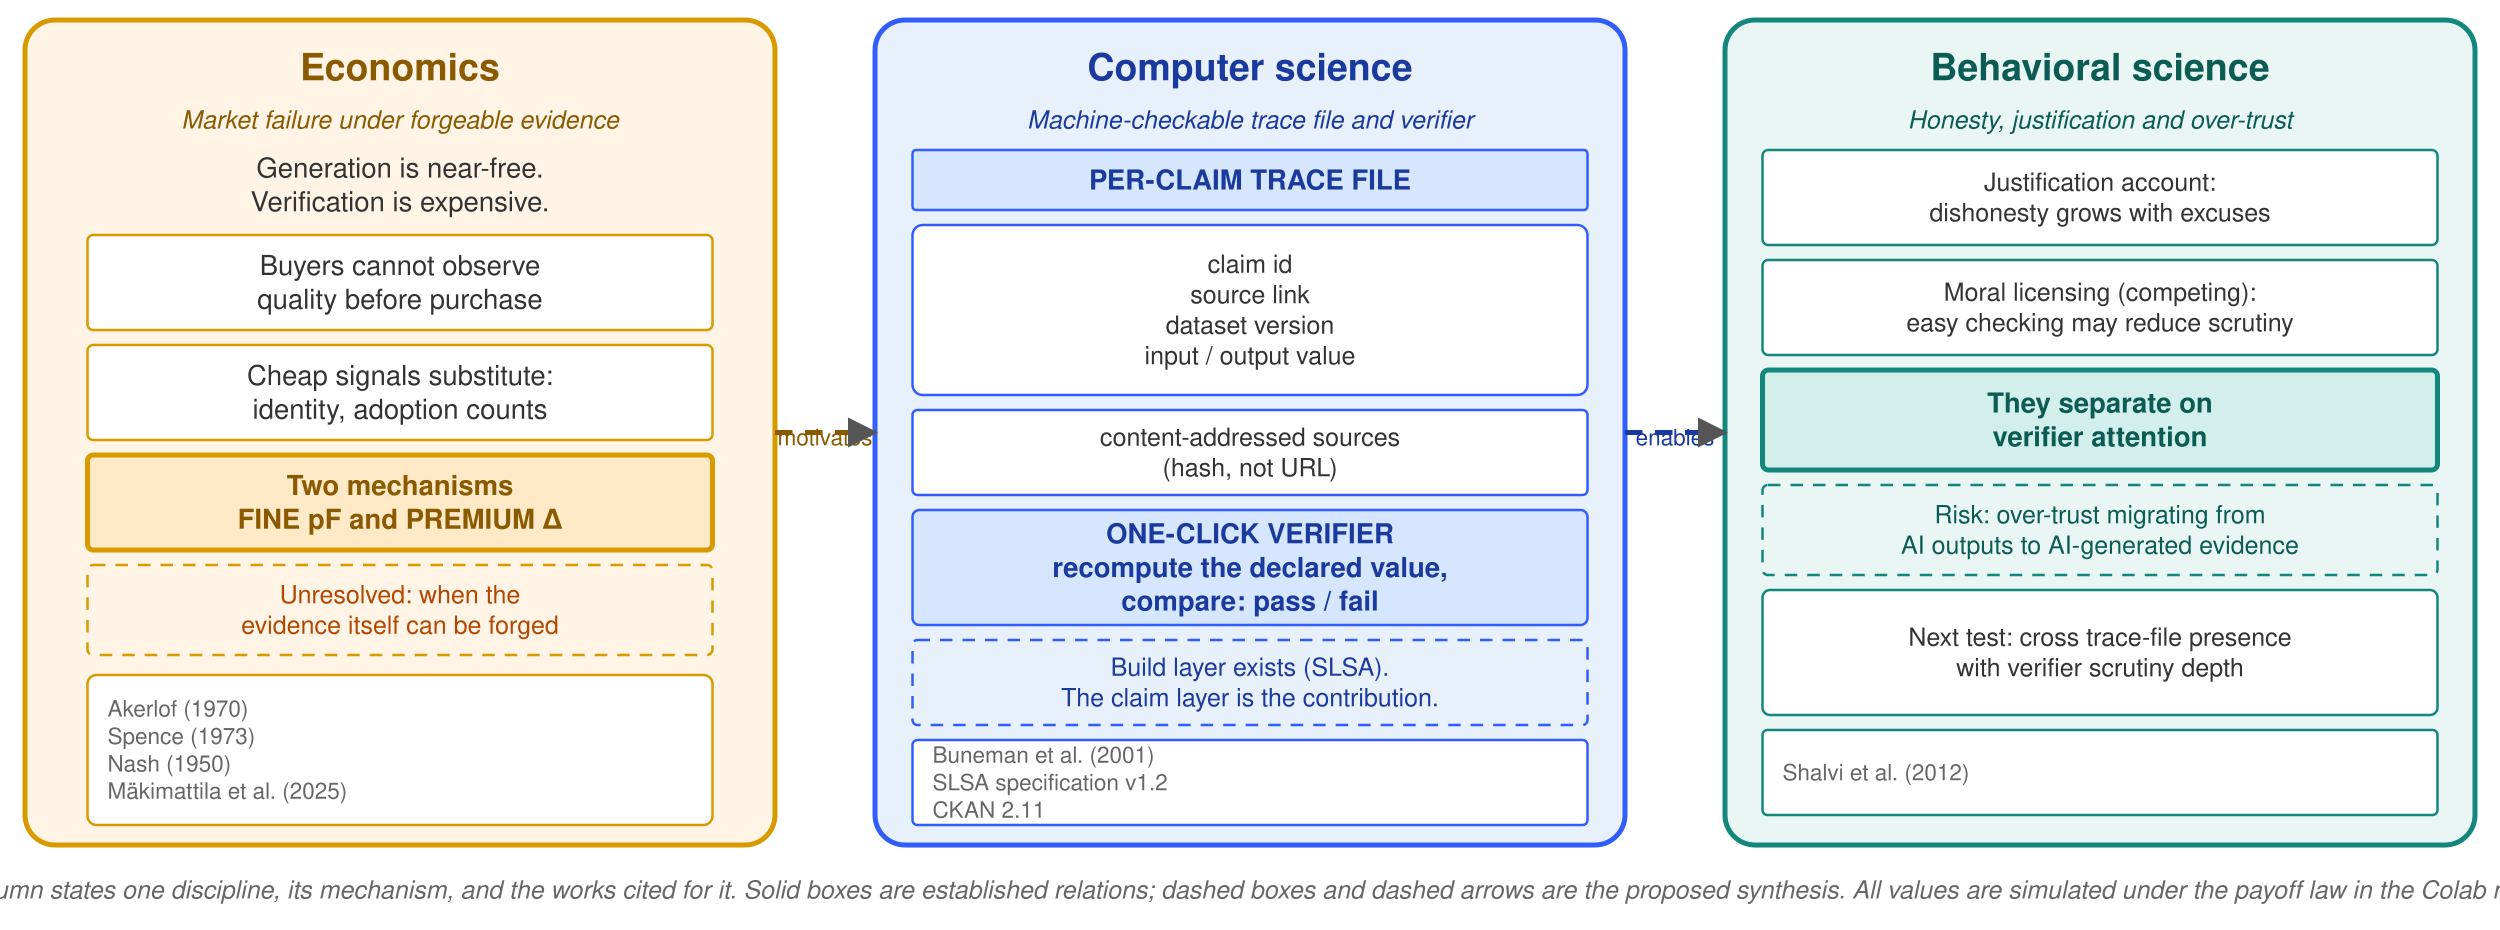
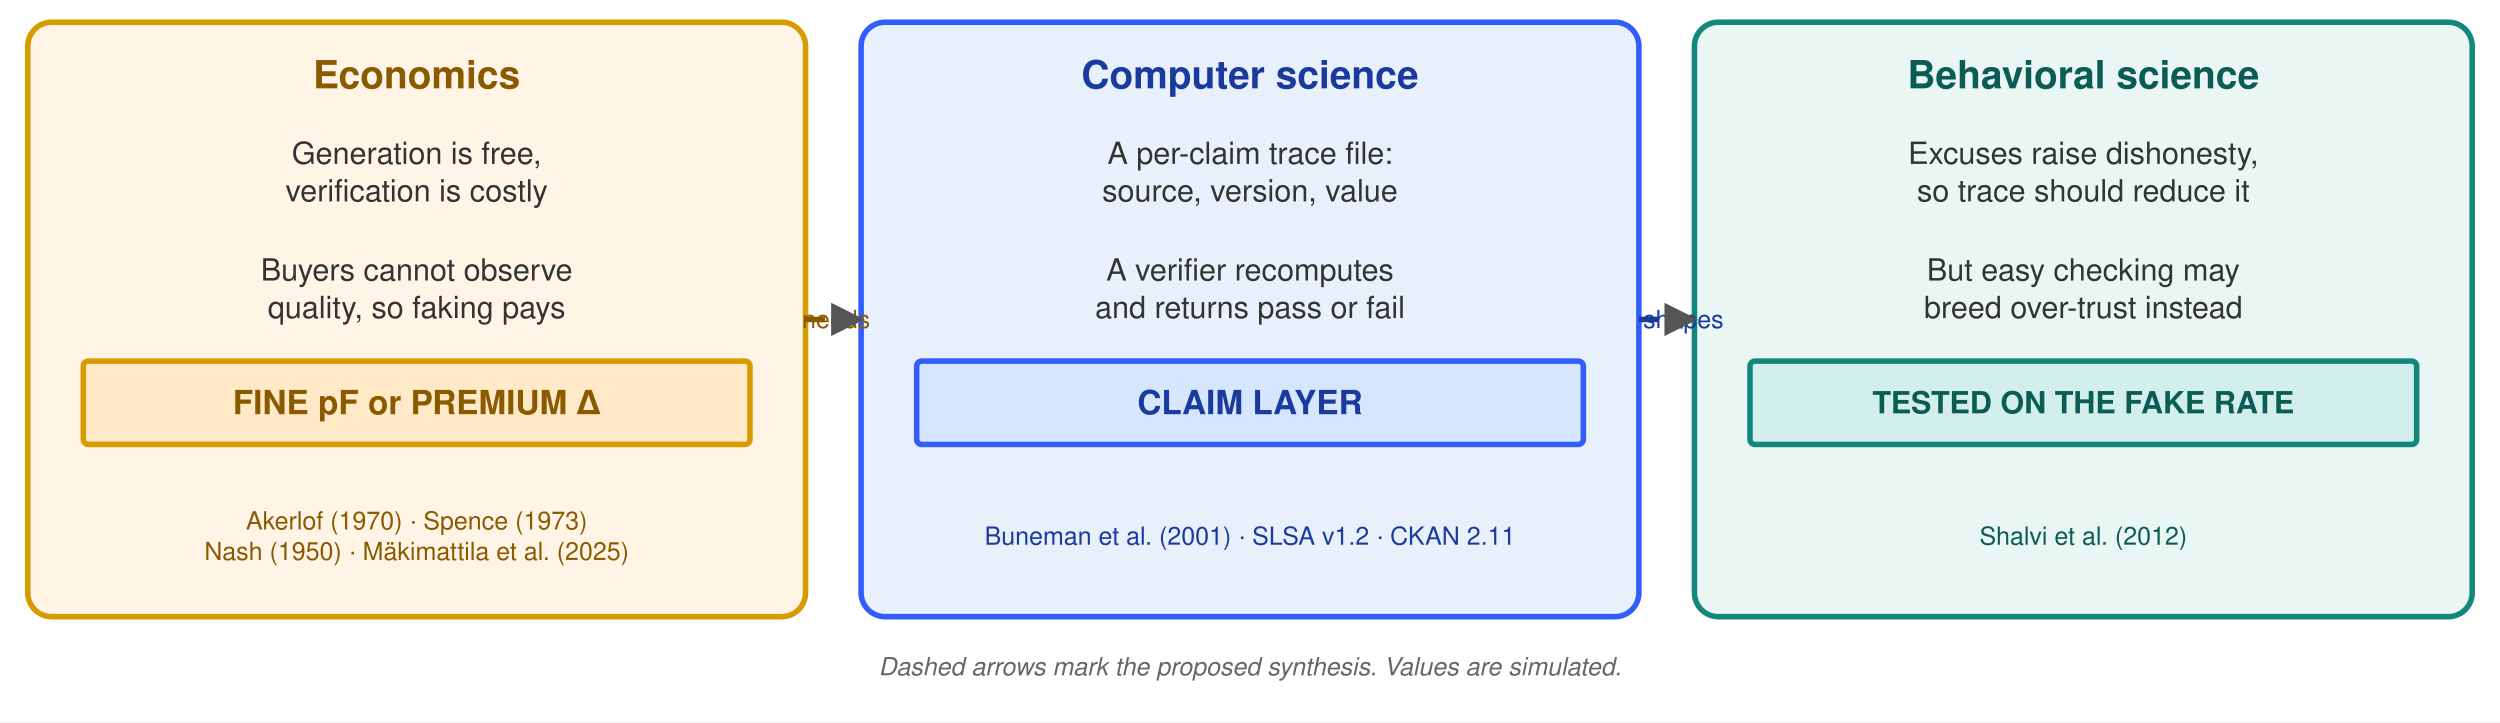
- <svg xmlns="http://www.w3.org/2000/svg" width="1000.0" height="372.0" viewBox="0 0 1000.0 372.0" font-family="Helvetica, Arial, sans-serif">
-   <rect x="0" y="0" width="1000.0" height="372.0" fill="#FFFFFF" />
+ <svg xmlns="http://www.w3.org/2000/svg" width="900.0" height="260.0" viewBox="0 0 900.0 260.0" font-family="Helvetica, Arial, sans-serif">
+   <rect x="0" y="0" width="900.0" height="260.0" fill="#FFFFFF" />
  <defs>
    <marker id="arrow" viewBox="0 0 10 10" refX="9" refY="5" markerWidth="6" markerHeight="6" orient="auto-start-reverse">
      <path d="M 0 0 L 10 5 L 0 10 z" fill="#555555" />
    </marker>
  </defs>
-   <rect x="10.0" y="8.0" width="300.0" height="330.0" rx="12.0" ry="12.0" fill="#FFF4E6" stroke="#D79B00" stroke-width="2.0" />
-   <text x="160.0" y="32.1" font-size="15.0" fill="#8A5A00" font-weight="700" text-anchor="middle">Economics</text>
-   <text x="160.0" y="51.4" font-size="10.0" fill="#8A5A00" font-weight="400" font-style="italic" text-anchor="middle">Market failure under forgeable evidence</text>
-   <text x="160.0" y="71.0" font-size="11.0" fill="#333333" font-weight="400" text-anchor="middle">Generation is near-free.</text>
-   <text x="160.0" y="84.5" font-size="11.0" fill="#333333" font-weight="400" text-anchor="middle">Verification is expensive.</text>
-   <rect x="35.0" y="94.0" width="250.0" height="38.0" rx="2.3" ry="2.3" fill="#FFFFFF" stroke="#D79B00" stroke-width="1.0" />
-   <text x="160.0" y="110.0" font-size="11.0" fill="#333333" font-weight="400" text-anchor="middle">Buyers cannot observe</text>
-   <text x="160.0" y="123.5" font-size="11.0" fill="#333333" font-weight="400" text-anchor="middle">quality before purchase</text>
-   <rect x="35.0" y="138.0" width="250.0" height="38.0" rx="2.3" ry="2.3" fill="#FFFFFF" stroke="#D79B00" stroke-width="1.0" />
-   <text x="160.0" y="154.0" font-size="11.0" fill="#333333" font-weight="400" text-anchor="middle">Cheap signals substitute:</text>
-   <text x="160.0" y="167.5" font-size="11.0" fill="#333333" font-weight="400" text-anchor="middle">identity, adoption counts</text>
-   <rect x="35.0" y="182.0" width="250.0" height="38.0" rx="2.3" ry="2.3" fill="#FFE9C7" stroke="#D79B00" stroke-width="2.0" />
-   <text x="160.0" y="198.0" font-size="11.0" fill="#8A5A00" font-weight="700" text-anchor="middle">Two mechanisms</text>
-   <text x="160.0" y="211.5" font-size="11.0" fill="#8A5A00" font-weight="700" text-anchor="middle">FINE  pF   and   PREMIUM  Δ</text>
-   <rect x="35.0" y="226.0" width="250.0" height="36.0" rx="2.2" ry="2.2" fill="#FFF4E6" stroke="#D79B00" stroke-width="1.0" stroke-dasharray="5,4" />
-   <text x="160.0" y="241.3" font-size="10.0" fill="#B34700" font-weight="400" text-anchor="middle">Unresolved: when the</text>
-   <text x="160.0" y="253.5" font-size="10.0" fill="#B34700" font-weight="400" text-anchor="middle">evidence itself can be forged</text>
-   <rect x="35.0" y="270.0" width="250.0" height="60.0" rx="3.6" ry="3.6" fill="#FFFFFF" stroke="#D79B00" stroke-width="1.0" />
-   <text x="43.0" y="286.6" font-size="9.0" fill="#666666" font-weight="400" text-anchor="start">Akerlof (1970)</text>
-   <text x="43.0" y="297.6" font-size="9.0" fill="#666666" font-weight="400" text-anchor="start">Spence (1973)</text>
-   <text x="43.0" y="308.6" font-size="9.0" fill="#666666" font-weight="400" text-anchor="start">Nash (1950)</text>
-   <text x="43.0" y="319.5" font-size="9.0" fill="#666666" font-weight="400" text-anchor="start">Mäkimattila et al. (2025)</text>
-   <rect x="350.0" y="8.0" width="300.0" height="330.0" rx="12.0" ry="12.0" fill="#E8F1FB" stroke="#315EFB" stroke-width="2.0" />
-   <text x="500.0" y="32.1" font-size="15.0" fill="#1B3A9E" font-weight="700" text-anchor="middle">Computer science</text>
-   <text x="500.0" y="51.4" font-size="10.0" fill="#1B3A9E" font-weight="400" font-style="italic" text-anchor="middle">Machine-checkable trace file and verifier</text>
-   <rect x="365.0" y="60.0" width="270.0" height="24.0" rx="1.4" ry="1.4" fill="#D6E6FF" stroke="#315EFB" stroke-width="1.0" />
-   <text x="500.0" y="75.8" font-size="11.0" fill="#1B3A9E" font-weight="700" text-anchor="middle">PER-CLAIM TRACE FILE</text>
-   <rect x="365.0" y="90.0" width="270.0" height="68.0" rx="4.1" ry="4.1" fill="#FFFFFF" stroke="#315EFB" stroke-width="1.0" />
-   <text x="500.0" y="109.1" font-size="10.0" fill="#333333" font-weight="400" text-anchor="middle">claim id</text>
-   <text x="500.0" y="121.3" font-size="10.0" fill="#333333" font-weight="400" text-anchor="middle">source link</text>
-   <text x="500.0" y="133.5" font-size="10.0" fill="#333333" font-weight="400" text-anchor="middle">dataset version</text>
-   <text x="500.0" y="145.7" font-size="10.0" fill="#333333" font-weight="400" text-anchor="middle">input / output value</text>
-   <rect x="365.0" y="164.0" width="270.0" height="34.0" rx="2.0" ry="2.0" fill="#FFFFFF" stroke="#315EFB" stroke-width="1.0" />
-   <text x="500.0" y="178.3" font-size="10.0" fill="#333333" font-weight="400" text-anchor="middle">content-addressed sources</text>
-   <text x="500.0" y="190.5" font-size="10.0" fill="#333333" font-weight="400" text-anchor="middle">(hash, not URL)</text>
-   <rect x="365.0" y="204.0" width="270.0" height="46.0" rx="2.8" ry="2.8" fill="#D6E6FF" stroke="#315EFB" stroke-width="1.0" />
-   <text x="500.0" y="217.3" font-size="11.0" fill="#1B3A9E" font-weight="700" text-anchor="middle">ONE-CLICK VERIFIER</text>
-   <text x="500.0" y="230.8" font-size="11.0" fill="#1B3A9E" font-weight="700" text-anchor="middle">recompute the declared value,</text>
-   <text x="500.0" y="244.2" font-size="11.0" fill="#1B3A9E" font-weight="700" text-anchor="middle">compare:  pass / fail</text>
-   <rect x="365.0" y="256.0" width="270.0" height="34.0" rx="2.0" ry="2.0" fill="#E8F1FB" stroke="#315EFB" stroke-width="1.0" stroke-dasharray="5,4" />
-   <text x="500.0" y="270.3" font-size="10.0" fill="#1B3A9E" font-weight="400" text-anchor="middle">Build layer exists (SLSA).</text>
-   <text x="500.0" y="282.5" font-size="10.0" fill="#1B3A9E" font-weight="400" text-anchor="middle">The claim layer is the contribution.</text>
-   <rect x="365.0" y="296.0" width="270.0" height="34.0" rx="2.0" ry="2.0" fill="#FFFFFF" stroke="#315EFB" stroke-width="1.0" />
-   <text x="373.0" y="305.1" font-size="9.0" fill="#666666" font-weight="400" text-anchor="start">Buneman et al. (2001)</text>
-   <text x="373.0" y="316.1" font-size="9.0" fill="#666666" font-weight="400" text-anchor="start">SLSA specification v1.2</text>
-   <text x="373.0" y="327.1" font-size="9.0" fill="#666666" font-weight="400" text-anchor="start">CKAN 2.11</text>
-   <rect x="690.0" y="8.0" width="300.0" height="330.0" rx="12.0" ry="12.0" fill="#E9F6F4" stroke="#14877D" stroke-width="2.0" />
-   <text x="840.0" y="32.1" font-size="15.0" fill="#0B5C55" font-weight="700" text-anchor="middle">Behavioral science</text>
-   <text x="840.0" y="51.4" font-size="10.0" fill="#0B5C55" font-weight="400" font-style="italic" text-anchor="middle">Honesty, justification and over-trust</text>
-   <rect x="705.0" y="60.0" width="270.0" height="38.0" rx="2.3" ry="2.3" fill="#FFFFFF" stroke="#14877D" stroke-width="1.0" />
-   <text x="840.0" y="76.3" font-size="10.0" fill="#333333" font-weight="400" text-anchor="middle">Justification account:</text>
-   <text x="840.0" y="88.5" font-size="10.0" fill="#333333" font-weight="400" text-anchor="middle">dishonesty grows with excuses</text>
-   <rect x="705.0" y="104.0" width="270.0" height="38.0" rx="2.3" ry="2.3" fill="#FFFFFF" stroke="#14877D" stroke-width="1.0" />
-   <text x="840.0" y="120.3" font-size="10.0" fill="#333333" font-weight="400" text-anchor="middle">Moral licensing (competing):</text>
-   <text x="840.0" y="132.5" font-size="10.0" fill="#333333" font-weight="400" text-anchor="middle">easy checking may reduce scrutiny</text>
-   <rect x="705.0" y="148.0" width="270.0" height="40.0" rx="2.4" ry="2.4" fill="#D3EFEB" stroke="#14877D" stroke-width="2.0" />
-   <text x="840.0" y="165.0" font-size="11.0" fill="#0B5C55" font-weight="700" text-anchor="middle">They separate on</text>
-   <text x="840.0" y="178.5" font-size="11.0" fill="#0B5C55" font-weight="700" text-anchor="middle">verifier attention</text>
-   <rect x="705.0" y="194.0" width="270.0" height="36.0" rx="2.2" ry="2.2" fill="#E9F6F4" stroke="#14877D" stroke-width="1.0" stroke-dasharray="5,4" />
-   <text x="840.0" y="209.3" font-size="10.0" fill="#0B5C55" font-weight="400" text-anchor="middle">Risk: over-trust migrating from</text>
-   <text x="840.0" y="221.5" font-size="10.0" fill="#0B5C55" font-weight="400" text-anchor="middle">AI outputs to AI-generated evidence</text>
-   <rect x="705.0" y="236.0" width="270.0" height="50.0" rx="3.0" ry="3.0" fill="#FFFFFF" stroke="#14877D" stroke-width="1.0" />
-   <text x="840.0" y="258.3" font-size="10.0" fill="#333333" font-weight="400" text-anchor="middle">Next test: cross trace-file presence</text>
-   <text x="840.0" y="270.5" font-size="10.0" fill="#333333" font-weight="400" text-anchor="middle">with verifier scrutiny depth</text>
-   <rect x="705.0" y="292.0" width="270.0" height="34.0" rx="2.0" ry="2.0" fill="#FFFFFF" stroke="#14877D" stroke-width="1.0" />
-   <text x="713.0" y="312.1" font-size="9.0" fill="#666666" font-weight="400" text-anchor="start">Shalvi et al. (2012)</text>
-   <text x="330.0" y="178.1" font-size="9.0" fill="#8A5A00" font-weight="400" text-anchor="middle">motivates</text>
-   <text x="670.0" y="178.1" font-size="9.0" fill="#1B3A9E" font-weight="400" text-anchor="middle">enables</text>
-   <text x="500.0" y="359.4" font-size="10.0" fill="#666666" font-weight="400" font-style="italic" text-anchor="middle">Each column states one discipline, its mechanism, and the works cited for it. Solid boxes are established relations; dashed boxes and dashed arrows are the proposed synthesis. All values are simulated under the payoff law in the Colab notebook.</text>
-   <line x1="310.0" y1="173.0" x2="350.0" y2="173.0" stroke="#8A5A00" stroke-width="2.0" stroke-dasharray="7,5" marker-end="url(#arrow)" />
-   <line x1="650.0" y1="173.0" x2="690.0" y2="173.0" stroke="#1B3A9E" stroke-width="2.0" stroke-dasharray="7,5" marker-end="url(#arrow)" />
+   <rect x="10.0" y="8.0" width="280.0" height="214.0" rx="8.6" ry="8.6" fill="#FFF4E6" stroke="#D79B00" stroke-width="2.0" />
+   <text x="150.0" y="31.8" font-size="14.0" fill="#8A5A00" font-weight="700" text-anchor="middle">Economics</text>
+   <text x="150.0" y="59.0" font-size="11.0" fill="#333333" font-weight="400" text-anchor="middle">Generation is free,</text>
+   <text x="150.0" y="72.5" font-size="11.0" fill="#333333" font-weight="400" text-anchor="middle">verification is costly</text>
+   <text x="150.0" y="101.0" font-size="11.0" fill="#333333" font-weight="400" text-anchor="middle">Buyers cannot observe</text>
+   <text x="150.0" y="114.5" font-size="11.0" fill="#333333" font-weight="400" text-anchor="middle">quality, so faking pays</text>
+   <rect x="30.0" y="130.0" width="240.0" height="30.0" rx="1.8" ry="1.8" fill="#FFE9C7" stroke="#D79B00" stroke-width="2.0" />
+   <text x="150.0" y="149.1" font-size="12.0" fill="#8A5A00" font-weight="700" text-anchor="middle">FINE pF    or    PREMIUM Δ</text>
+   <text x="150.0" y="190.6" font-size="9.0" fill="#8A5A00" font-weight="400" text-anchor="middle">Akerlof (1970) · Spence (1973)</text>
+   <text x="150.0" y="201.6" font-size="9.0" fill="#8A5A00" font-weight="400" text-anchor="middle">Nash (1950) · Mäkimattila et al. (2025)</text>
+   <rect x="310.0" y="8.0" width="280.0" height="214.0" rx="8.6" ry="8.6" fill="#E8F1FB" stroke="#315EFB" stroke-width="2.0" />
+   <text x="450.0" y="31.8" font-size="14.0" fill="#1B3A9E" font-weight="700" text-anchor="middle">Computer science</text>
+   <text x="450.0" y="59.0" font-size="11.0" fill="#333333" font-weight="400" text-anchor="middle">A per-claim trace file:</text>
+   <text x="450.0" y="72.5" font-size="11.0" fill="#333333" font-weight="400" text-anchor="middle">source, version, value</text>
+   <text x="450.0" y="101.0" font-size="11.0" fill="#333333" font-weight="400" text-anchor="middle">A verifier recomputes</text>
+   <text x="450.0" y="114.5" font-size="11.0" fill="#333333" font-weight="400" text-anchor="middle">and returns pass or fail</text>
+   <rect x="330.0" y="130.0" width="240.0" height="30.0" rx="1.8" ry="1.8" fill="#D6E6FF" stroke="#315EFB" stroke-width="2.0" />
+   <text x="450.0" y="149.1" font-size="12.0" fill="#1B3A9E" font-weight="700" text-anchor="middle">CLAIM LAYER</text>
+   <text x="450.0" y="196.1" font-size="9.0" fill="#1B3A9E" font-weight="400" text-anchor="middle">Buneman et al. (2001) · SLSA v1.2 · CKAN 2.11</text>
+   <rect x="610.0" y="8.0" width="280.0" height="214.0" rx="8.6" ry="8.6" fill="#E9F6F4" stroke="#14877D" stroke-width="2.0" />
+   <text x="750.0" y="31.8" font-size="14.0" fill="#0B5C55" font-weight="700" text-anchor="middle">Behavioral science</text>
+   <text x="750.0" y="59.0" font-size="11.0" fill="#333333" font-weight="400" text-anchor="middle">Excuses raise dishonesty,</text>
+   <text x="750.0" y="72.5" font-size="11.0" fill="#333333" font-weight="400" text-anchor="middle">so trace should reduce it</text>
+   <text x="750.0" y="101.0" font-size="11.0" fill="#333333" font-weight="400" text-anchor="middle">But easy checking may</text>
+   <text x="750.0" y="114.5" font-size="11.0" fill="#333333" font-weight="400" text-anchor="middle">breed over-trust instead</text>
+   <rect x="630.0" y="130.0" width="240.0" height="30.0" rx="1.8" ry="1.8" fill="#D3EFEB" stroke="#14877D" stroke-width="2.0" />
+   <text x="750.0" y="148.8" font-size="11.0" fill="#0B5C55" font-weight="700" text-anchor="middle">TESTED ON THE FAKE RATE</text>
+   <text x="750.0" y="196.1" font-size="9.0" fill="#0B5C55" font-weight="400" text-anchor="middle">Shalvi et al. (2012)</text>
+   <text x="301.0" y="118.1" font-size="9.0" fill="#8A5A00" font-weight="400" text-anchor="middle">needs</text>
+   <text x="606.0" y="118.1" font-size="9.0" fill="#1B3A9E" font-weight="400" text-anchor="middle">shapes</text>
+   <text x="450.0" y="243.1" font-size="9.0" fill="#666666" font-weight="400" font-style="italic" text-anchor="middle">Dashed arrows mark the proposed synthesis. Values are simulated.</text>
+   <line x1="290.0" y1="115.0" x2="310.0" y2="115.0" stroke="#8A5A00" stroke-width="2.0" stroke-dasharray="7,5" marker-end="url(#arrow)" />
+   <line x1="590.0" y1="115.0" x2="610.0" y2="115.0" stroke="#1B3A9E" stroke-width="2.0" stroke-dasharray="7,5" marker-end="url(#arrow)" />
</svg>
